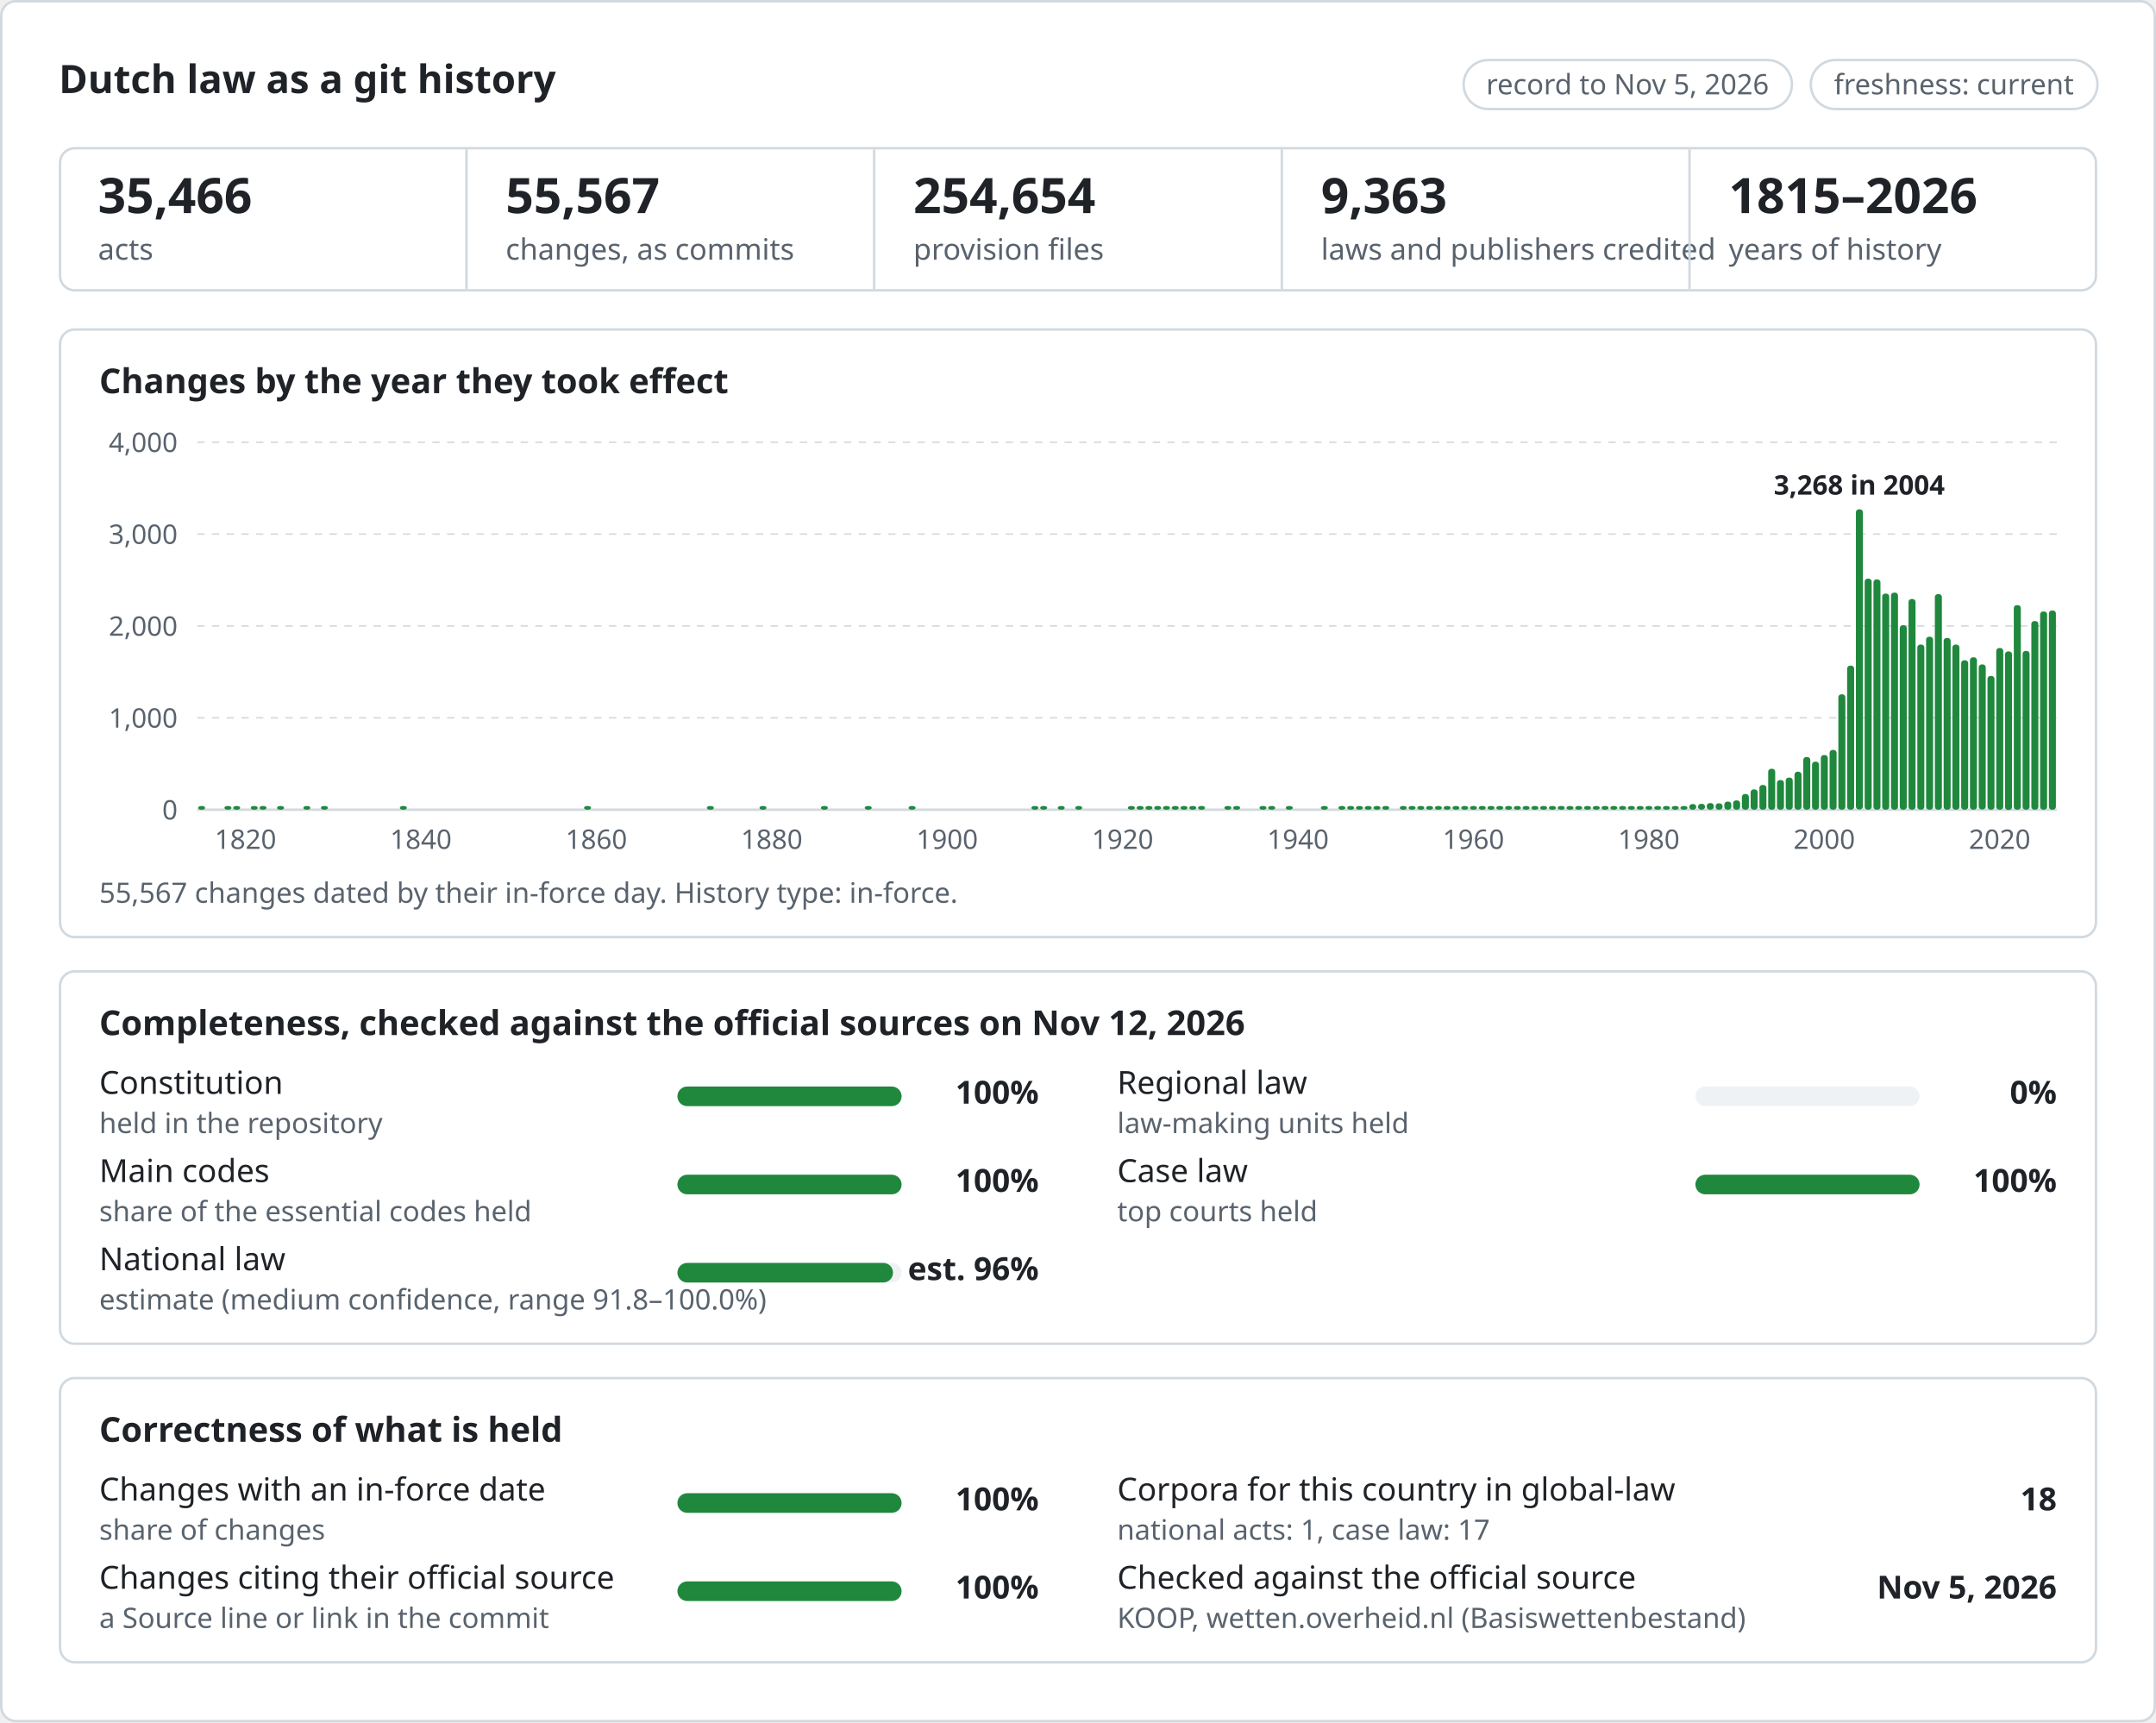
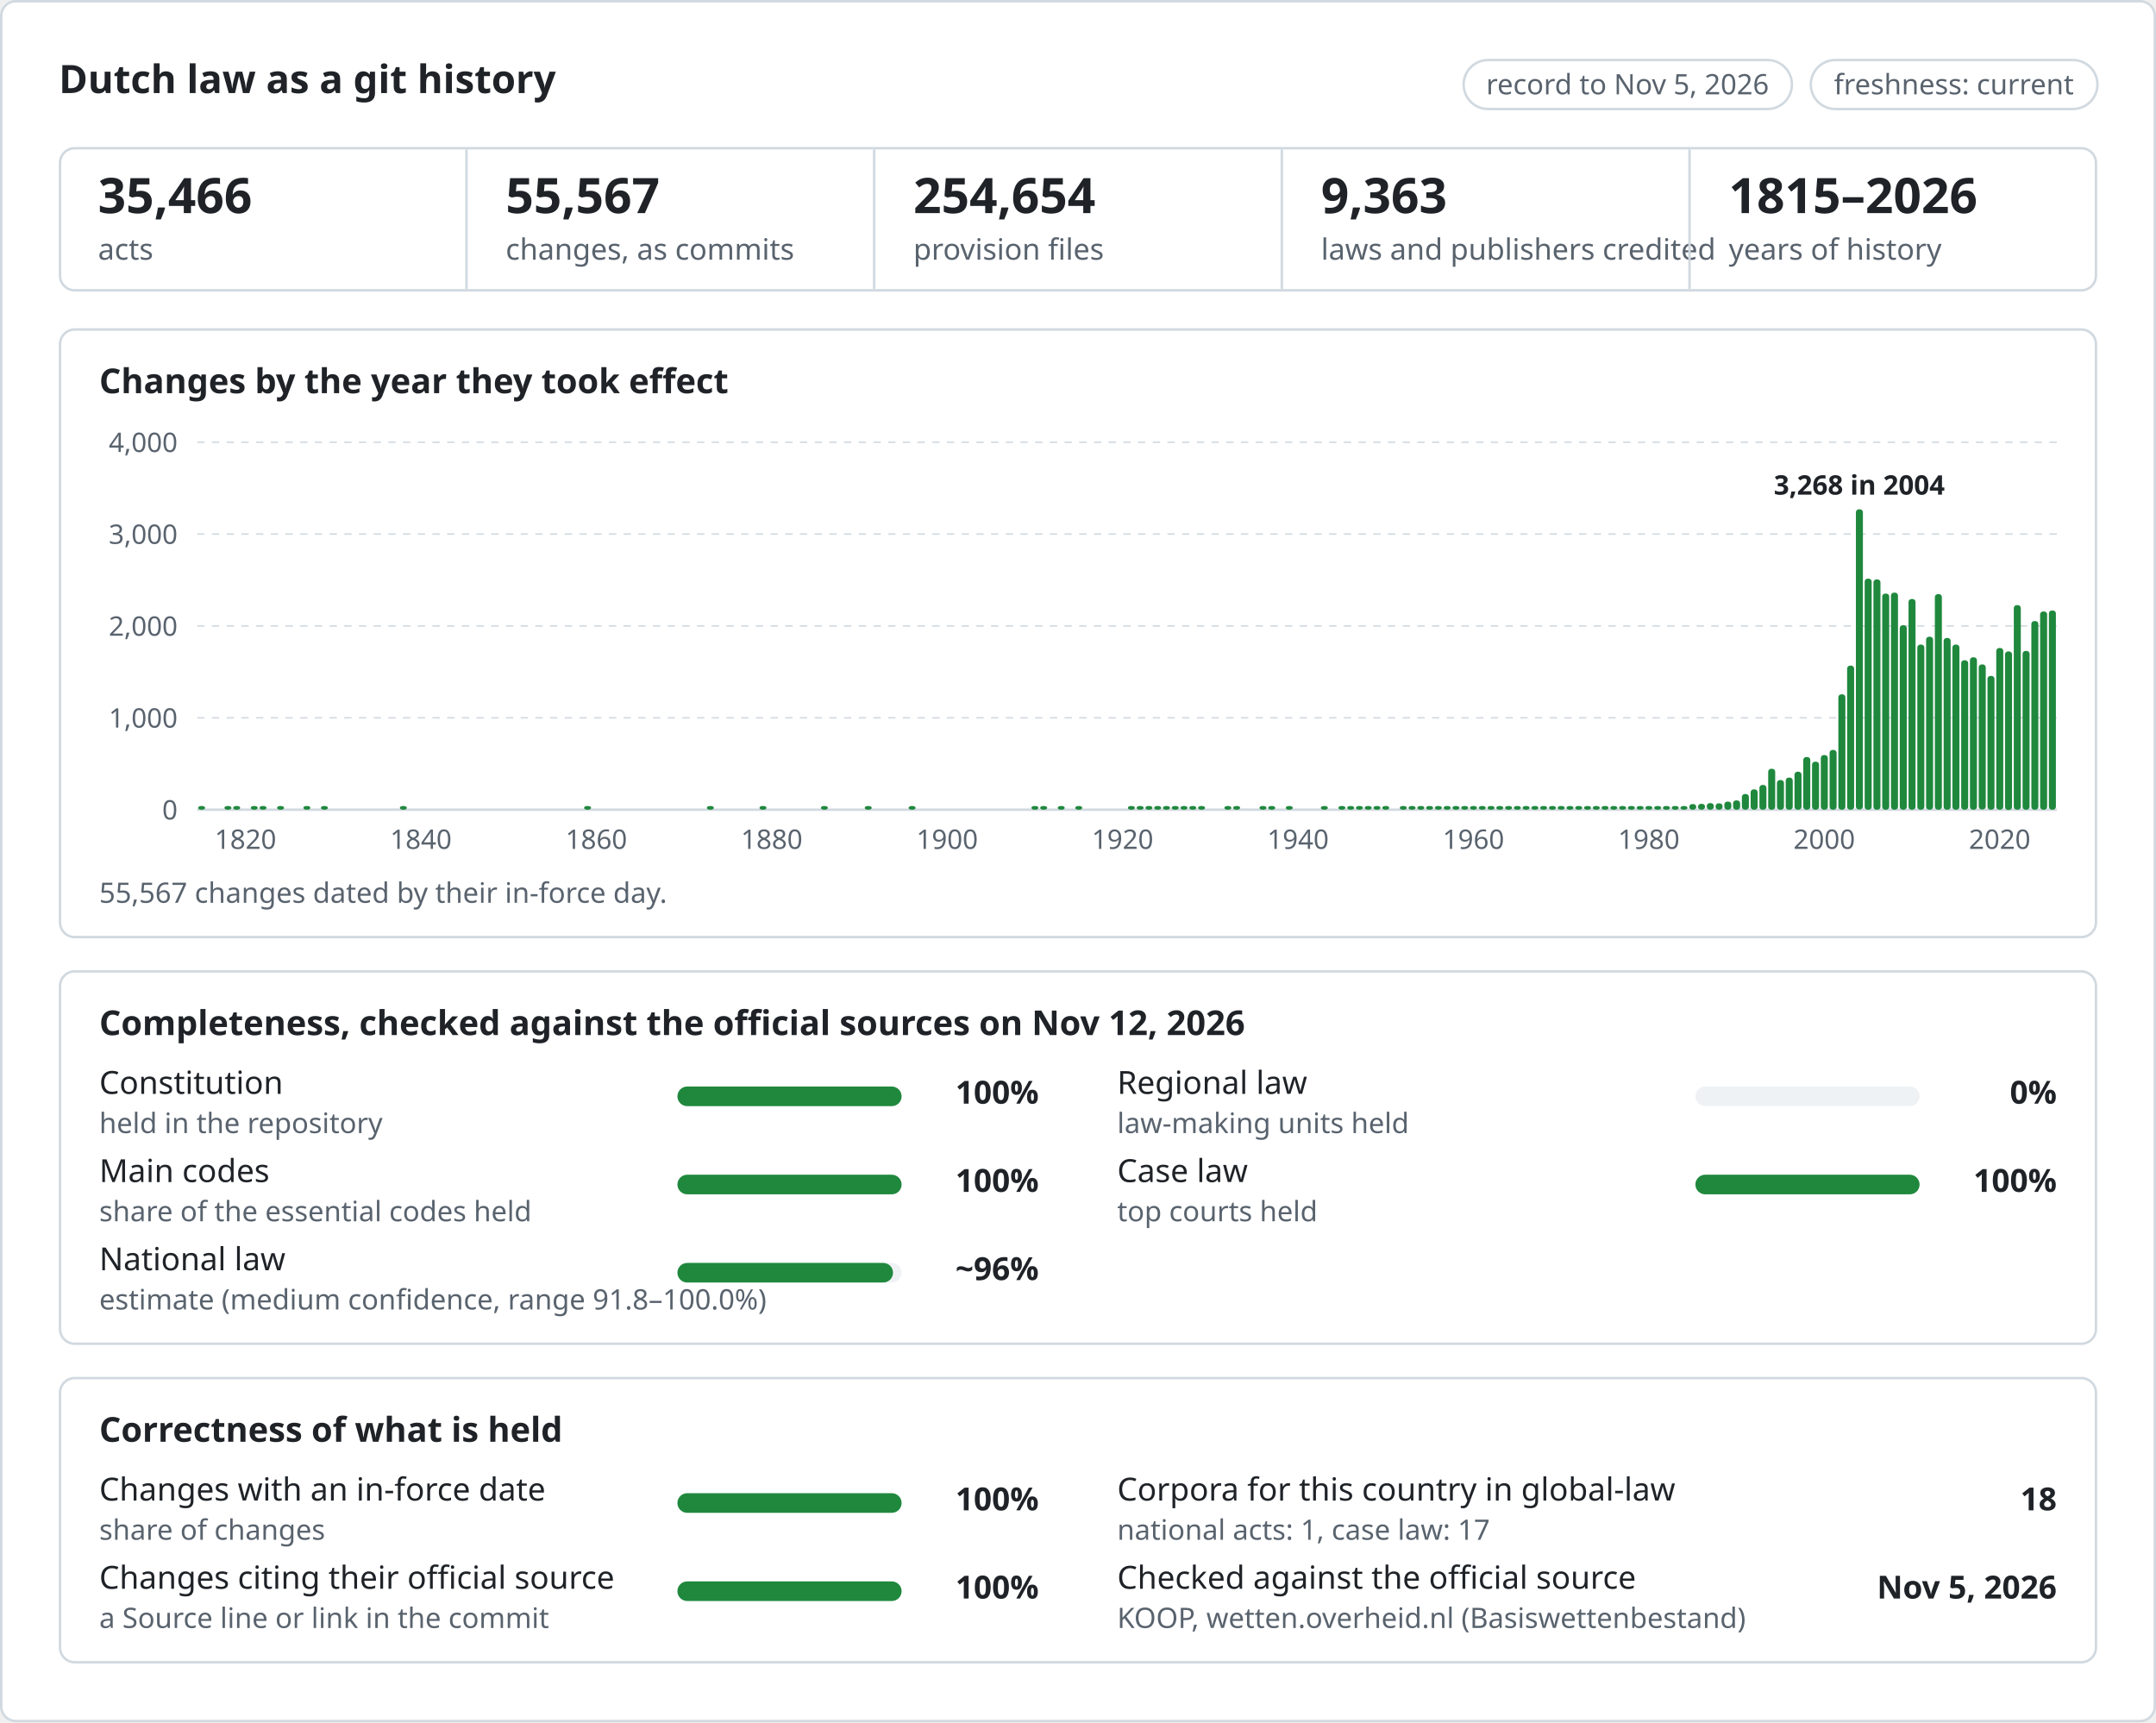
<svg xmlns="http://www.w3.org/2000/svg" width="880" height="703" viewBox="0 0 880 703" font-family="-apple-system,BlinkMacSystemFont,Segoe UI,Noto Sans,Helvetica,Arial,sans-serif">
  <rect x="0.5" y="0.5" width="879" height="702" rx="6" fill="#ffffff" stroke="#d1d9e0" />
  <text x="24" y="38" font-size="16" font-weight="600" fill="#1f2328">Dutch law as a git history</text>
  <rect x="597.4" y="24.5" width="134" height="20" rx="10" fill="none" stroke="#d1d9e0" />
  <text x="664.3" y="38.5" font-size="11.5" font-weight="500" text-anchor="middle" fill="#59636e">record to Nov 5, 2026</text>
  <rect x="739.1" y="24.5" width="117" height="20" rx="10" fill="none" stroke="#d1d9e0" />
  <text x="797.5" y="38.5" font-size="11.5" font-weight="500" text-anchor="middle" fill="#59636e">freshness: current</text>
  <rect x="24.5" y="60.5" width="831" height="58" rx="6" fill="#ffffff" stroke="#d1d9e0" />
  <text x="40.0" y="87" font-size="20" font-weight="600" fill="#1f2328">35,466</text>
  <text x="40.0" y="106" font-size="12" fill="#59636e">acts</text>
  <line x1="190.4" y1="61" x2="190.4" y2="118" stroke="#d1d9e0" />
  <text x="206.4" y="87" font-size="20" font-weight="600" fill="#1f2328">55,567</text>
  <text x="206.4" y="106" font-size="12" fill="#59636e">changes, as commits</text>
  <line x1="356.8" y1="61" x2="356.8" y2="118" stroke="#d1d9e0" />
  <text x="372.8" y="87" font-size="20" font-weight="600" fill="#1f2328">254,654</text>
  <text x="372.8" y="106" font-size="12" fill="#59636e">provision files</text>
  <line x1="523.2" y1="61" x2="523.2" y2="118" stroke="#d1d9e0" />
  <text x="539.2" y="87" font-size="20" font-weight="600" fill="#1f2328">9,363</text>
  <text x="539.2" y="106" font-size="12" fill="#59636e" textLength="142" lengthAdjust="spacingAndGlyphs">laws and publishers credited</text>
  <line x1="689.6" y1="61" x2="689.6" y2="118" stroke="#d1d9e0" />
  <text x="705.6" y="87" font-size="20" font-weight="600" fill="#1f2328">1815–2026</text>
  <text x="705.6" y="106" font-size="12" fill="#59636e">years of history</text>
  <rect x="24.5" y="134.5" width="831" height="248" rx="6" fill="#ffffff" stroke="#d1d9e0" />
  <text x="40.5" y="160.5" font-size="14" font-weight="600" fill="#1f2328">Changes by the year they took effect</text>
  <line x1="80.5" y1="330.5" x2="839.5" y2="330.5" stroke="#d1d9e0" stroke-width="1" />
  <text x="72.5" y="334.5" font-size="11" text-anchor="end" fill="#59636e">0</text>
  <line x1="80.5" y1="293.0" x2="839.5" y2="293.0" stroke="#d1d9e0" stroke-width="0.6" stroke-dasharray="3 3" />
  <text x="72.5" y="297.0" font-size="11" text-anchor="end" fill="#59636e">1,000</text>
  <line x1="80.5" y1="255.5" x2="839.5" y2="255.5" stroke="#d1d9e0" stroke-width="0.6" stroke-dasharray="3 3" />
  <text x="72.5" y="259.5" font-size="11" text-anchor="end" fill="#59636e">2,000</text>
  <line x1="80.5" y1="218.0" x2="839.5" y2="218.0" stroke="#d1d9e0" stroke-width="0.6" stroke-dasharray="3 3" />
  <text x="72.5" y="222.0" font-size="11" text-anchor="end" fill="#59636e">3,000</text>
  <line x1="80.5" y1="180.5" x2="839.5" y2="180.5" stroke="#d1d9e0" stroke-width="0.6" stroke-dasharray="3 3" />
  <text x="72.5" y="184.5" font-size="11" text-anchor="end" fill="#59636e">4,000</text>
  <rect x="80.86" y="329.0" width="2.86" height="1.5" rx="1.2" fill="#1f883d" />
  <rect x="91.60" y="329.0" width="2.86" height="1.5" rx="1.2" fill="#1f883d" />
  <rect x="95.18" y="329.0" width="2.86" height="1.5" rx="1.2" fill="#1f883d" />
  <text x="100.2" y="346.5" font-size="11" text-anchor="middle" fill="#59636e">1820</text>
  <rect x="102.34" y="329.0" width="2.86" height="1.5" rx="1.2" fill="#1f883d" />
  <rect x="105.92" y="329.0" width="2.86" height="1.5" rx="1.2" fill="#1f883d" />
  <rect x="113.08" y="329.0" width="2.86" height="1.5" rx="1.2" fill="#1f883d" />
  <rect x="123.82" y="329.0" width="2.86" height="1.5" rx="1.2" fill="#1f883d" />
  <rect x="130.98" y="329.0" width="2.86" height="1.5" rx="1.2" fill="#1f883d" />
  <rect x="163.20" y="329.0" width="2.86" height="1.5" rx="1.2" fill="#1f883d" />
  <text x="171.8" y="346.5" font-size="11" text-anchor="middle" fill="#59636e">1840</text>
  <rect x="238.39" y="329.0" width="2.86" height="1.5" rx="1.2" fill="#1f883d" />
  <text x="243.4" y="346.5" font-size="11" text-anchor="middle" fill="#59636e">1860</text>
  <rect x="288.51" y="329.0" width="2.86" height="1.5" rx="1.2" fill="#1f883d" />
  <rect x="309.99" y="329.0" width="2.86" height="1.5" rx="1.2" fill="#1f883d" />
  <text x="315.0" y="346.5" font-size="11" text-anchor="middle" fill="#59636e">1880</text>
  <rect x="335.05" y="329.0" width="2.86" height="1.5" rx="1.2" fill="#1f883d" />
  <rect x="352.95" y="329.0" width="2.86" height="1.5" rx="1.2" fill="#1f883d" />
  <rect x="370.85" y="329.0" width="2.86" height="1.5" rx="1.2" fill="#1f883d" />
  <text x="386.6" y="346.5" font-size="11" text-anchor="middle" fill="#59636e">1900</text>
  <rect x="420.98" y="329.0" width="2.86" height="1.5" rx="1.2" fill="#1f883d" />
  <rect x="424.56" y="329.0" width="2.86" height="1.5" rx="1.2" fill="#1f883d" />
  <rect x="431.72" y="329.0" width="2.86" height="1.5" rx="1.2" fill="#1f883d" />
  <rect x="438.88" y="329.0" width="2.86" height="1.5" rx="1.2" fill="#1f883d" />
  <text x="458.2" y="346.5" font-size="11" text-anchor="middle" fill="#59636e">1920</text>
  <rect x="460.36" y="329.0" width="2.86" height="1.5" rx="1.2" fill="#1f883d" />
  <rect x="463.94" y="329.0" width="2.86" height="1.5" rx="1.2" fill="#1f883d" />
  <rect x="467.52" y="329.0" width="2.86" height="1.5" rx="1.2" fill="#1f883d" />
  <rect x="471.10" y="329.0" width="2.86" height="1.5" rx="1.2" fill="#1f883d" />
  <rect x="474.68" y="329.0" width="2.86" height="1.5" rx="1.2" fill="#1f883d" />
  <rect x="478.26" y="329.0" width="2.86" height="1.5" rx="1.2" fill="#1f883d" />
  <rect x="481.84" y="329.0" width="2.86" height="1.5" rx="1.2" fill="#1f883d" />
  <rect x="485.42" y="329.0" width="2.86" height="1.5" rx="1.2" fill="#1f883d" />
  <rect x="489.00" y="329.0" width="2.86" height="1.5" rx="1.2" fill="#1f883d" />
  <rect x="499.74" y="329.0" width="2.86" height="1.5" rx="1.2" fill="#1f883d" />
  <rect x="503.32" y="329.0" width="2.86" height="1.5" rx="1.2" fill="#1f883d" />
  <rect x="514.06" y="329.0" width="2.86" height="1.5" rx="1.2" fill="#1f883d" />
  <rect x="517.64" y="329.0" width="2.86" height="1.5" rx="1.2" fill="#1f883d" />
  <rect x="524.80" y="329.0" width="2.86" height="1.5" rx="1.2" fill="#1f883d" />
  <text x="529.8" y="346.5" font-size="11" text-anchor="middle" fill="#59636e">1940</text>
  <rect x="539.12" y="329.0" width="2.86" height="1.5" rx="1.2" fill="#1f883d" />
  <rect x="546.28" y="329.0" width="2.86" height="1.5" rx="1.2" fill="#1f883d" />
  <rect x="549.86" y="329.0" width="2.86" height="1.5" rx="1.2" fill="#1f883d" />
  <rect x="553.44" y="329.0" width="2.86" height="1.5" rx="1.2" fill="#1f883d" />
  <rect x="557.02" y="329.0" width="2.86" height="1.5" rx="1.2" fill="#1f883d" />
  <rect x="560.60" y="329.0" width="2.86" height="1.5" rx="1.2" fill="#1f883d" />
  <rect x="564.18" y="329.0" width="2.86" height="1.5" rx="1.2" fill="#1f883d" />
  <rect x="571.34" y="329.0" width="2.86" height="1.5" rx="1.2" fill="#1f883d" />
  <rect x="574.92" y="329.0" width="2.86" height="1.5" rx="1.2" fill="#1f883d" />
  <rect x="578.50" y="329.0" width="2.86" height="1.5" rx="1.2" fill="#1f883d" />
  <rect x="582.08" y="329.0" width="2.86" height="1.5" rx="1.2" fill="#1f883d" />
  <rect x="585.66" y="329.0" width="2.86" height="1.5" rx="1.2" fill="#1f883d" />
  <rect x="589.24" y="329.0" width="2.86" height="1.5" rx="1.2" fill="#1f883d" />
  <rect x="592.83" y="329.0" width="2.86" height="1.5" rx="1.2" fill="#1f883d" />
  <rect x="596.41" y="329.0" width="2.86" height="1.5" rx="1.2" fill="#1f883d" />
  <rect x="599.99" y="329.0" width="2.86" height="1.5" rx="1.2" fill="#1f883d" />
  <text x="601.4" y="346.5" font-size="11" text-anchor="middle" fill="#59636e">1960</text>
  <rect x="603.57" y="329.0" width="2.86" height="1.5" rx="1.2" fill="#1f883d" />
  <rect x="607.15" y="329.0" width="2.86" height="1.5" rx="1.2" fill="#1f883d" />
  <rect x="610.73" y="329.0" width="2.86" height="1.5" rx="1.2" fill="#1f883d" />
  <rect x="614.31" y="329.0" width="2.86" height="1.5" rx="1.2" fill="#1f883d" />
  <rect x="617.89" y="329.0" width="2.86" height="1.5" rx="1.2" fill="#1f883d" />
  <rect x="621.47" y="329.0" width="2.86" height="1.5" rx="1.2" fill="#1f883d" />
  <rect x="625.05" y="329.0" width="2.86" height="1.5" rx="1.2" fill="#1f883d" />
  <rect x="628.63" y="329.0" width="2.86" height="1.5" rx="1.2" fill="#1f883d" />
  <rect x="632.21" y="329.0" width="2.86" height="1.5" rx="1.2" fill="#1f883d" />
  <rect x="635.79" y="329.0" width="2.86" height="1.5" rx="1.2" fill="#1f883d" />
  <rect x="639.37" y="329.0" width="2.86" height="1.5" rx="1.2" fill="#1f883d" />
  <rect x="642.95" y="329.0" width="2.86" height="1.5" rx="1.2" fill="#1f883d" />
  <rect x="646.53" y="329.0" width="2.86" height="1.5" rx="1.2" fill="#1f883d" />
  <rect x="650.11" y="329.0" width="2.86" height="1.5" rx="1.2" fill="#1f883d" />
  <rect x="653.69" y="329.0" width="2.86" height="1.5" rx="1.2" fill="#1f883d" />
  <rect x="657.27" y="329.0" width="2.86" height="1.5" rx="1.2" fill="#1f883d" />
  <rect x="660.85" y="329.0" width="2.86" height="1.5" rx="1.2" fill="#1f883d" />
  <rect x="664.43" y="329.0" width="2.86" height="1.5" rx="1.2" fill="#1f883d" />
  <rect x="668.01" y="329.0" width="2.86" height="1.5" rx="1.2" fill="#1f883d" />
  <rect x="671.59" y="329.0" width="2.86" height="1.5" rx="1.2" fill="#1f883d" />
  <text x="673.0" y="346.5" font-size="11" text-anchor="middle" fill="#59636e">1980</text>
  <rect x="675.17" y="329.0" width="2.86" height="1.5" rx="1.2" fill="#1f883d" />
  <rect x="678.75" y="329.0" width="2.86" height="1.5" rx="1.2" fill="#1f883d" />
  <rect x="682.33" y="329.0" width="2.86" height="1.5" rx="1.2" fill="#1f883d" />
  <rect x="685.91" y="329.0" width="2.86" height="1.5" rx="1.2" fill="#1f883d" />
  <rect x="689.49" y="328.2" width="2.86" height="2.3" rx="1.2" fill="#1f883d" />
  <rect x="693.07" y="328.1" width="2.86" height="2.4" rx="1.2" fill="#1f883d" />
  <rect x="696.65" y="327.8" width="2.86" height="2.7" rx="1.2" fill="#1f883d" />
  <rect x="700.23" y="327.9" width="2.86" height="2.6" rx="1.2" fill="#1f883d" />
  <rect x="703.81" y="327.2" width="2.86" height="3.3" rx="1.2" fill="#1f883d" />
  <rect x="707.39" y="326.7" width="2.86" height="3.8" rx="1.2" fill="#1f883d" />
  <rect x="710.97" y="324.1" width="2.86" height="6.4" rx="1.2" fill="#1f883d" />
  <rect x="714.55" y="322.2" width="2.86" height="8.3" rx="1.2" fill="#1f883d" />
  <rect x="718.13" y="320.4" width="2.86" height="10.1" rx="1.2" fill="#1f883d" />
  <rect x="721.71" y="313.8" width="2.86" height="16.7" rx="1.2" fill="#1f883d" />
  <rect x="725.29" y="318.4" width="2.86" height="12.1" rx="1.2" fill="#1f883d" />
  <rect x="728.87" y="317.4" width="2.86" height="13.1" rx="1.2" fill="#1f883d" />
  <rect x="732.45" y="315.0" width="2.86" height="15.5" rx="1.2" fill="#1f883d" />
  <rect x="736.03" y="309.0" width="2.86" height="21.5" rx="1.2" fill="#1f883d" />
  <rect x="739.61" y="310.9" width="2.86" height="19.6" rx="1.2" fill="#1f883d" />
  <rect x="743.19" y="308.2" width="2.86" height="22.3" rx="1.2" fill="#1f883d" />
  <text x="744.6" y="346.5" font-size="11" text-anchor="middle" fill="#59636e">2000</text>
  <rect x="746.77" y="306.1" width="2.86" height="24.4" rx="1.2" fill="#1f883d" />
  <rect x="750.35" y="283.4" width="2.86" height="47.1" rx="1.2" fill="#1f883d" />
  <rect x="753.93" y="271.7" width="2.86" height="58.8" rx="1.2" fill="#1f883d" />
  <rect x="757.51" y="207.9" width="2.86" height="122.5" rx="1.2" fill="#1f883d" />
  <text x="758.9" y="201.9" font-size="11" font-weight="600" text-anchor="middle" fill="#1f2328">3,268 in 2004</text>
  <rect x="761.09" y="236.2" width="2.86" height="94.3" rx="1.2" fill="#1f883d" />
  <rect x="764.67" y="236.5" width="2.86" height="94.0" rx="1.2" fill="#1f883d" />
  <rect x="768.25" y="242.3" width="2.86" height="88.2" rx="1.2" fill="#1f883d" />
  <rect x="771.83" y="241.9" width="2.86" height="88.6" rx="1.2" fill="#1f883d" />
  <rect x="775.41" y="255.2" width="2.86" height="75.3" rx="1.2" fill="#1f883d" />
  <rect x="778.99" y="244.5" width="2.86" height="86.0" rx="1.2" fill="#1f883d" />
  <rect x="782.58" y="263.1" width="2.86" height="67.4" rx="1.2" fill="#1f883d" />
  <rect x="786.16" y="259.9" width="2.86" height="70.6" rx="1.2" fill="#1f883d" />
  <rect x="789.74" y="242.5" width="2.86" height="88.0" rx="1.2" fill="#1f883d" />
  <rect x="793.32" y="260.4" width="2.86" height="70.1" rx="1.2" fill="#1f883d" />
  <rect x="796.90" y="263.1" width="2.86" height="67.4" rx="1.2" fill="#1f883d" />
  <rect x="800.48" y="269.5" width="2.86" height="61.0" rx="1.2" fill="#1f883d" />
  <rect x="804.06" y="268.3" width="2.86" height="62.2" rx="1.2" fill="#1f883d" />
  <rect x="807.64" y="271.2" width="2.86" height="59.2" rx="1.2" fill="#1f883d" />
  <rect x="811.22" y="275.9" width="2.86" height="54.6" rx="1.2" fill="#1f883d" />
  <rect x="814.80" y="264.5" width="2.86" height="66.0" rx="1.2" fill="#1f883d" />
  <text x="816.2" y="346.5" font-size="11" text-anchor="middle" fill="#59636e">2020</text>
  <rect x="818.38" y="265.9" width="2.86" height="64.7" rx="1.2" fill="#1f883d" />
  <rect x="821.96" y="247.0" width="2.86" height="83.5" rx="1.2" fill="#1f883d" />
  <rect x="825.54" y="265.7" width="2.86" height="64.8" rx="1.2" fill="#1f883d" />
  <rect x="829.12" y="253.5" width="2.86" height="77.0" rx="1.2" fill="#1f883d" />
  <rect x="832.70" y="249.6" width="2.86" height="80.9" rx="1.2" fill="#1f883d" />
  <rect x="836.28" y="249.2" width="2.86" height="81.3" rx="1.2" fill="#1f883d" />
-   <text x="40.5" y="368.5" font-size="11.5" fill="#59636e">55,567 changes dated by their in-force day. History type: in-force.</text>
+   <text x="40.5" y="368.5" font-size="11.5" fill="#59636e">55,567 changes dated by their in-force day.</text>
  <rect x="24.5" y="396.5" width="831" height="152" rx="6" fill="#ffffff" stroke="#d1d9e0" />
  <text x="40.5" y="422.5" font-size="14" font-weight="600" fill="#1f2328">Completeness, checked against the official sources on Nov 12, 2026</text>
  <text x="40.5" y="446.5" font-size="13" fill="#1f2328">Constitution</text>
  <text x="40.5" y="462.5" font-size="11.5" fill="#59636e">held in the repository</text>
  <g>
    <rect x="276.5" y="443.5" width="91.5" height="8" rx="4" fill="#eff2f5" />
    <rect x="276.5" y="443.5" width="91.5" height="8" rx="4" fill="#1f883d" />
  </g>
  <text x="424.0" y="450.5" font-size="13" font-weight="600" text-anchor="end" fill="#1f2328">100%</text>
  <text x="40.5" y="482.5" font-size="13" fill="#1f2328">Main codes</text>
  <text x="40.5" y="498.5" font-size="11.5" fill="#59636e">share of the essential codes held</text>
  <g>
    <rect x="276.5" y="479.5" width="91.5" height="8" rx="4" fill="#eff2f5" />
    <rect x="276.5" y="479.5" width="91.5" height="8" rx="4" fill="#1f883d" />
  </g>
  <text x="424.0" y="486.5" font-size="13" font-weight="600" text-anchor="end" fill="#1f2328">100%</text>
  <text x="40.5" y="518.5" font-size="13" fill="#1f2328">National law</text>
  <text x="40.5" y="534.5" font-size="11.5" fill="#59636e">estimate (medium confidence, range 91.8–100.0%)</text>
  <g>
    <rect x="276.5" y="515.5" width="91.5" height="8" rx="4" fill="#eff2f5" />
    <rect x="276.5" y="515.5" width="88.0" height="8" rx="4" fill="#1f883d" />
  </g>
-   <text x="424.0" y="522.5" font-size="13" font-weight="600" text-anchor="end" fill="#1f2328">est. 96%</text>
+   <text x="424.0" y="522.5" font-size="13" font-weight="600" text-anchor="end" fill="#1f2328">~96%</text>
  <text x="456.0" y="446.5" font-size="13" fill="#1f2328">Regional law</text>
  <text x="456.0" y="462.5" font-size="11.5" fill="#59636e">law-making units held</text>
  <g>
    <rect x="692.0" y="443.5" width="91.5" height="8" rx="4" fill="#eff2f5" />
  </g>
  <text x="839.5" y="450.5" font-size="13" font-weight="600" text-anchor="end" fill="#1f2328">0%</text>
  <text x="456.0" y="482.5" font-size="13" fill="#1f2328">Case law</text>
  <text x="456.0" y="498.5" font-size="11.5" fill="#59636e">top courts held</text>
  <g>
    <rect x="692.0" y="479.5" width="91.5" height="8" rx="4" fill="#eff2f5" />
    <rect x="692.0" y="479.5" width="91.5" height="8" rx="4" fill="#1f883d" />
  </g>
  <text x="839.5" y="486.5" font-size="13" font-weight="600" text-anchor="end" fill="#1f2328">100%</text>
  <rect x="24.5" y="562.5" width="831" height="116" rx="6" fill="#ffffff" stroke="#d1d9e0" />
  <text x="40.5" y="588.5" font-size="14" font-weight="600" fill="#1f2328">Correctness of what is held</text>
  <text x="40.5" y="612.5" font-size="13" fill="#1f2328">Changes with an in-force date</text>
  <text x="40.5" y="628.5" font-size="11.5" fill="#59636e">share of changes</text>
  <g>
    <rect x="276.5" y="609.5" width="91.5" height="8" rx="4" fill="#eff2f5" />
    <rect x="276.5" y="609.5" width="91.5" height="8" rx="4" fill="#1f883d" />
  </g>
  <text x="424.0" y="616.5" font-size="13" font-weight="600" text-anchor="end" fill="#1f2328">100%</text>
  <text x="40.5" y="648.5" font-size="13" fill="#1f2328">Changes citing their official source</text>
  <text x="40.5" y="664.5" font-size="11.5" fill="#59636e">a Source line or link in the commit</text>
  <g>
    <rect x="276.5" y="645.5" width="91.5" height="8" rx="4" fill="#eff2f5" />
    <rect x="276.5" y="645.5" width="91.5" height="8" rx="4" fill="#1f883d" />
  </g>
  <text x="424.0" y="652.5" font-size="13" font-weight="600" text-anchor="end" fill="#1f2328">100%</text>
  <text x="456.0" y="612.5" font-size="13" fill="#1f2328">Corpora for this country in global-law</text>
  <text x="456.0" y="628.5" font-size="11.5" fill="#59636e">national acts: 1, case law: 17</text>
  <text x="839.5" y="616.5" font-size="13" font-weight="600" text-anchor="end" fill="#1f2328">18</text>
  <text x="456.0" y="648.5" font-size="13" fill="#1f2328">Checked against the official source</text>
  <text x="456.0" y="664.5" font-size="11.5" fill="#59636e">KOOP, wetten.overheid.nl (Basiswettenbestand)</text>
  <text x="839.5" y="652.5" font-size="13" font-weight="600" text-anchor="end" fill="#1f2328">Nov 5, 2026</text>
</svg>
